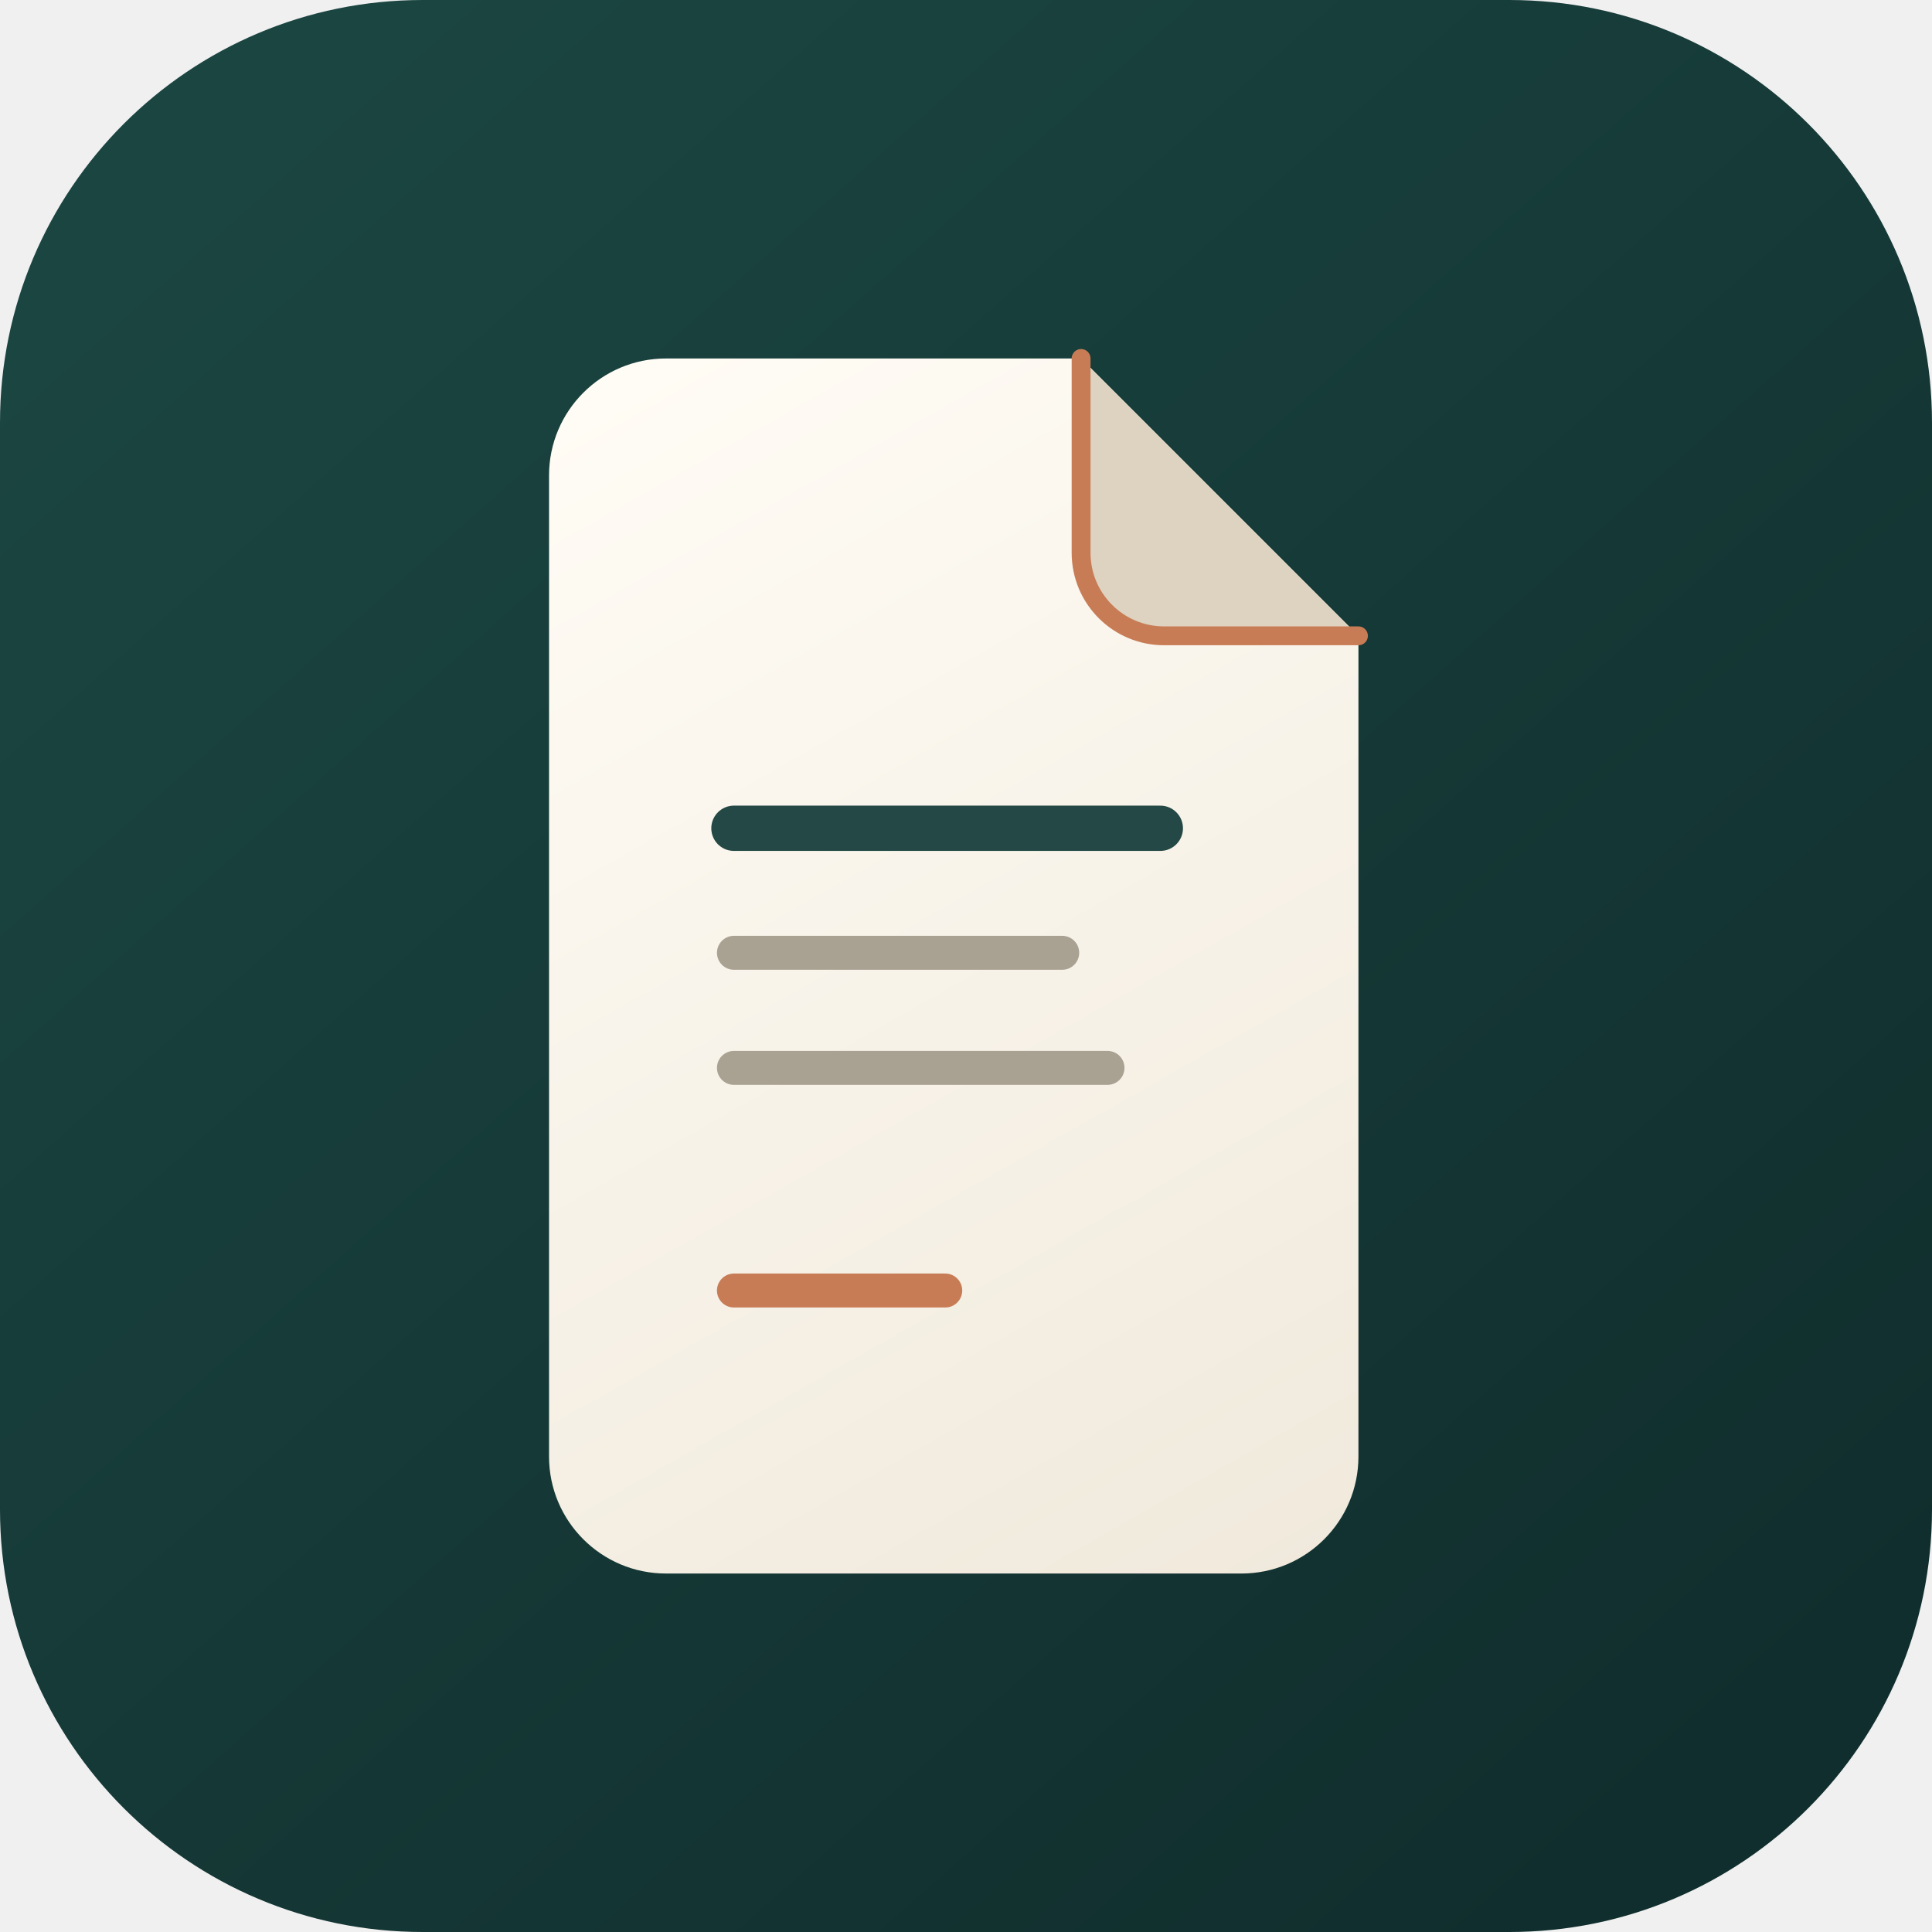
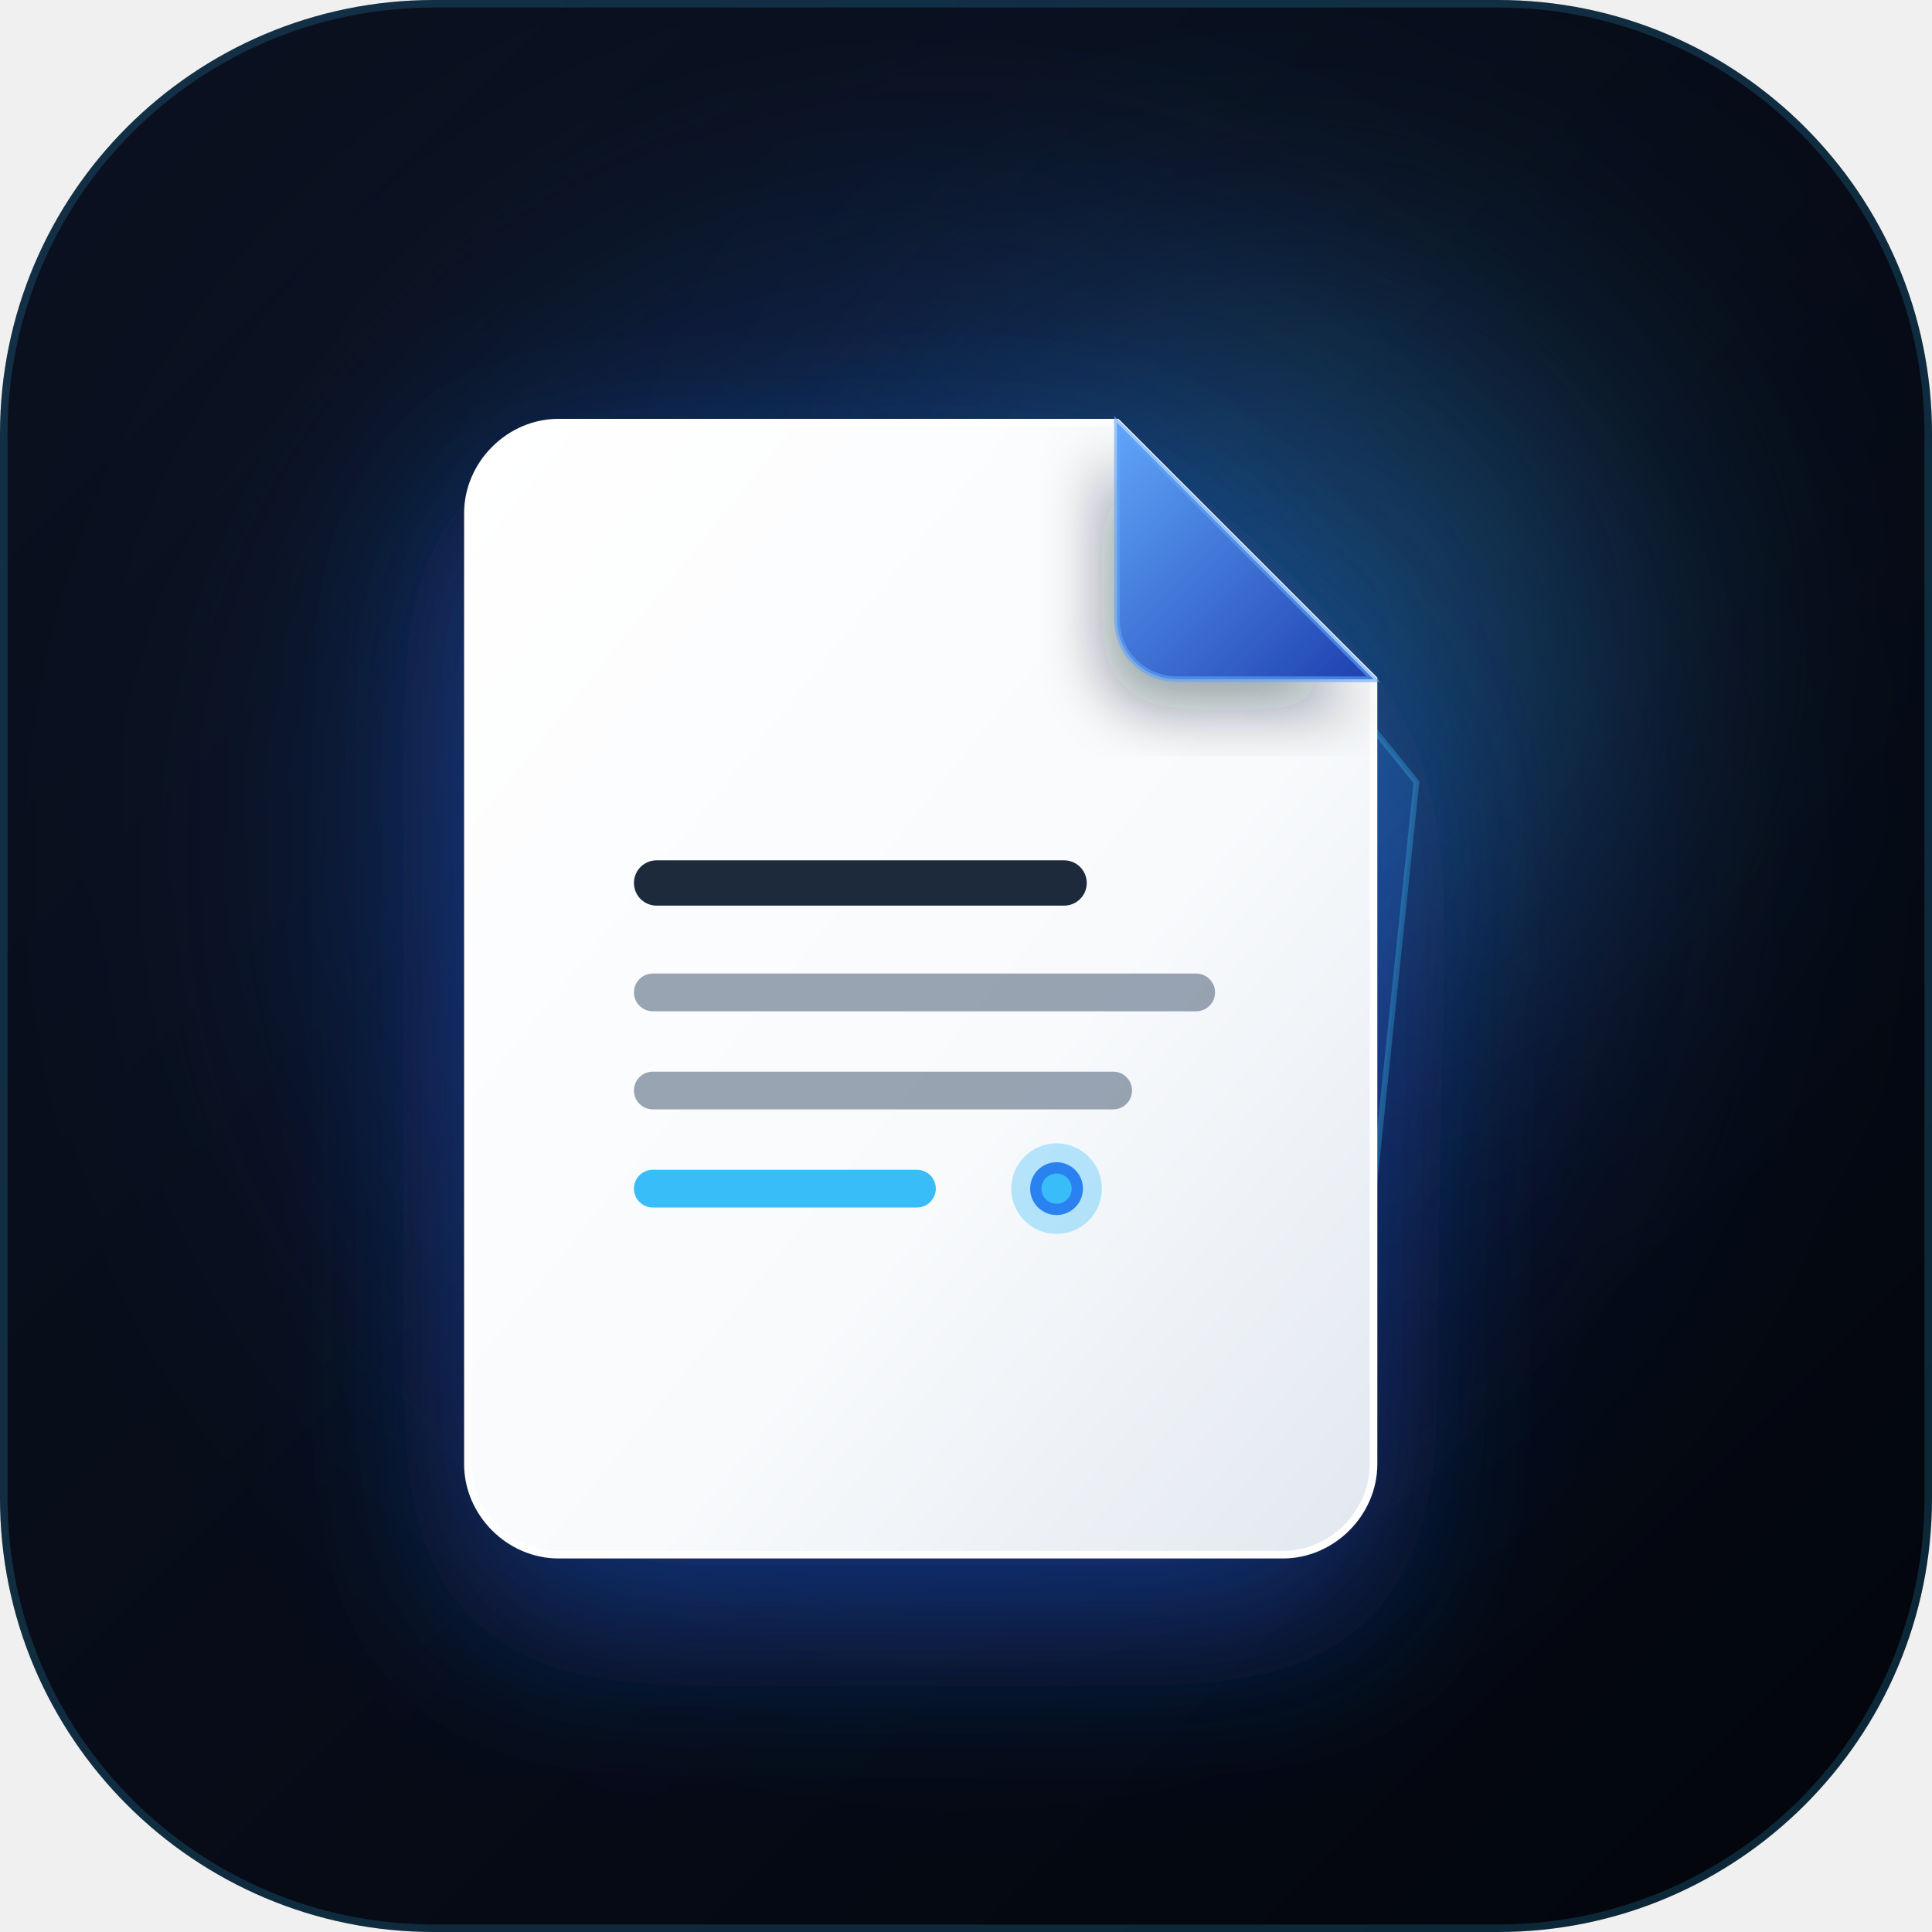
- <svg xmlns="http://www.w3.org/2000/svg" viewBox="0 0 1024 1024" role="img" aria-labelledby="title desc">
+ <svg xmlns="http://www.w3.org/2000/svg" viewBox="0 0 512 512" role="img" aria-labelledby="title desc">
  <defs>
-     <linearGradient id="field" x1="128" y1="80" x2="896" y2="944" gradientUnits="userSpaceOnUse">
-       <stop offset="0" stop-color="#1B4541" />
-       <stop offset="1" stop-color="#102E2D" />
+     <linearGradient id="pedif-bg" x1="0%" y1="0%" x2="100%" y2="100%">
+       <stop offset="0%" stop-color="#0b1120" />
+       <stop offset="50%" stop-color="#070c18" />
+       <stop offset="100%" stop-color="#02050b" />
    </linearGradient>
-     <linearGradient id="paper" x1="340" y1="196" x2="700" y2="832" gradientUnits="userSpaceOnUse">
-       <stop offset="0" stop-color="#FFFCF5" />
-       <stop offset="1" stop-color="#F0E9DC" />
+     <linearGradient id="pedif-cobalt" x1="0%" y1="0%" x2="100%" y2="100%">
+       <stop offset="0%" stop-color="#38bdf8" />
+       <stop offset="30%" stop-color="#2563eb" />
+       <stop offset="100%" stop-color="#1d4ed8" />
    </linearGradient>
+     <linearGradient id="pedif-sheet" x1="0%" y1="0%" x2="100%" y2="100%">
+       <stop offset="0%" stop-color="#ffffff" />
+       <stop offset="60%" stop-color="#f8fafc" />
+       <stop offset="100%" stop-color="#e2e8f0" />
+     </linearGradient>
+     <linearGradient id="pedif-subsheet" x1="0%" y1="0%" x2="100%" y2="100%">
+       <stop offset="0%" stop-color="#38bdf8" stop-opacity="0.35" />
+       <stop offset="100%" stop-color="#1d4ed8" stop-opacity="0.1" />
+     </linearGradient>
+     <linearGradient id="pedif-fold" x1="0%" y1="0%" x2="100%" y2="100%">
+       <stop offset="0%" stop-color="#60a5fa" />
+       <stop offset="100%" stop-color="#1e40af" />
+     </linearGradient>
+     <filter id="pedif-glow" x="-20%" y="-20%" width="140%" height="140%">
+       <feDropShadow dx="0" dy="18" stdDeviation="24" flood-color="#2563eb" flood-opacity="0.45" />
+     </filter>
+     <filter id="pedif-fold-shadow" x="-30%" y="-30%" width="160%" height="160%">
+       <feDropShadow dx="-4" dy="8" stdDeviation="8" flood-color="#0f172a" flood-opacity="0.4" />
+     </filter>
+     <filter id="pedif-ambient-glow" x="-50%" y="-50%" width="200%" height="200%">
+       <feGaussianBlur stdDeviation="45" />
+     </filter>
  </defs>
-   <rect width="1024" height="1024" rx="224" fill="url(#field)" />
-   <path d="M353 190h220l147 147v435a62 62 0 0 1-62 62H353a62 62 0 0 1-62-62V252a62 62 0 0 1 62-62Z" fill="url(#paper)" />
-   <path d="M573 190v103a44 44 0 0 0 44 44h103L573 190Z" fill="#DED3C0" />
-   <path d="M573 190v103a44 44 0 0 0 44 44h103" fill="none" stroke="#C87C56" stroke-linecap="round" stroke-linejoin="round" stroke-width="10" />
-   <path d="M389 439h226" fill="none" stroke="#244845" stroke-linecap="round" stroke-width="24" />
-   <path d="M389 505h174" fill="none" stroke="#A9A293" stroke-linecap="round" stroke-width="18" />
-   <path d="M389 566h198" fill="none" stroke="#A9A293" stroke-linecap="round" stroke-width="18" />
-   <path d="M389 684h112" fill="none" stroke="#C87C56" stroke-linecap="round" stroke-width="18" />
+   <rect width="512" height="512" rx="115" fill="url(#pedif-bg)" />
+   <rect width="510" height="510" x="1" y="1" rx="114" fill="none" stroke="#38bdf8" stroke-opacity="0.18" stroke-width="2" />
+   <circle cx="256" cy="230" r="170" fill="url(#pedif-cobalt)" opacity="0.22" filter="url(#pedif-ambient-glow)" />
+   <circle cx="340" cy="170" r="90" fill="#38bdf8" opacity="0.25" filter="url(#pedif-ambient-glow)" />
+   <g filter="url(#pedif-glow)">
+     <path d="M184 140              H312              L368 196              V380              C368 393 357 404 344 404              H184              C171 404 160 393 160 380              V164              C160 151 171 140 184 140 Z" fill="url(#pedif-subsheet)" stroke="#38bdf8" stroke-opacity="0.3" stroke-width="1.5" transform="rotate(6 264 272)" />
+     <path d="M148 112              H296              L364 180              V388              C364 401 353 412 340 412              H148              C135 412 124 401 124 388              V136              C124 123 135 112 148 112 Z" fill="url(#pedif-sheet)" />
+     <path d="M148 112              H296              L364 180              V388              C364 401 353 412 340 412              H148              C135 412 124 401 124 388              V136              C124 123 135 112 148 112 Z" fill="none" stroke="#ffffff" stroke-width="2" />
+     <path d="M296 112              V164              C296 173 303 180 312 180              H364              L296 112 Z" fill="url(#pedif-fold)" filter="url(#pedif-fold-shadow)" />
+     <path d="M296 112              V164              C296 173 303 180 312 180              H364              L296 112 Z" fill="none" stroke="#60a5fa" stroke-opacity="0.6" stroke-width="1.5" />
+     <rect x="168" y="228" width="120" height="12" rx="6" fill="#1e293b" />
+     <rect x="168" y="258" width="154" height="10" rx="5" fill="#64748b" opacity="0.65" />
+     <rect x="168" y="284" width="132" height="10" rx="5" fill="#64748b" opacity="0.65" />
+     <rect x="168" y="310" width="80" height="10" rx="5" fill="#38bdf8" />
+     <circle cx="280" cy="315" r="7" fill="#2563eb" />
+     <circle cx="280" cy="315" r="4" fill="#38bdf8" />
+     <circle cx="280" cy="315" r="12" fill="#38bdf8" opacity="0.35" />
+   </g>
</svg>
